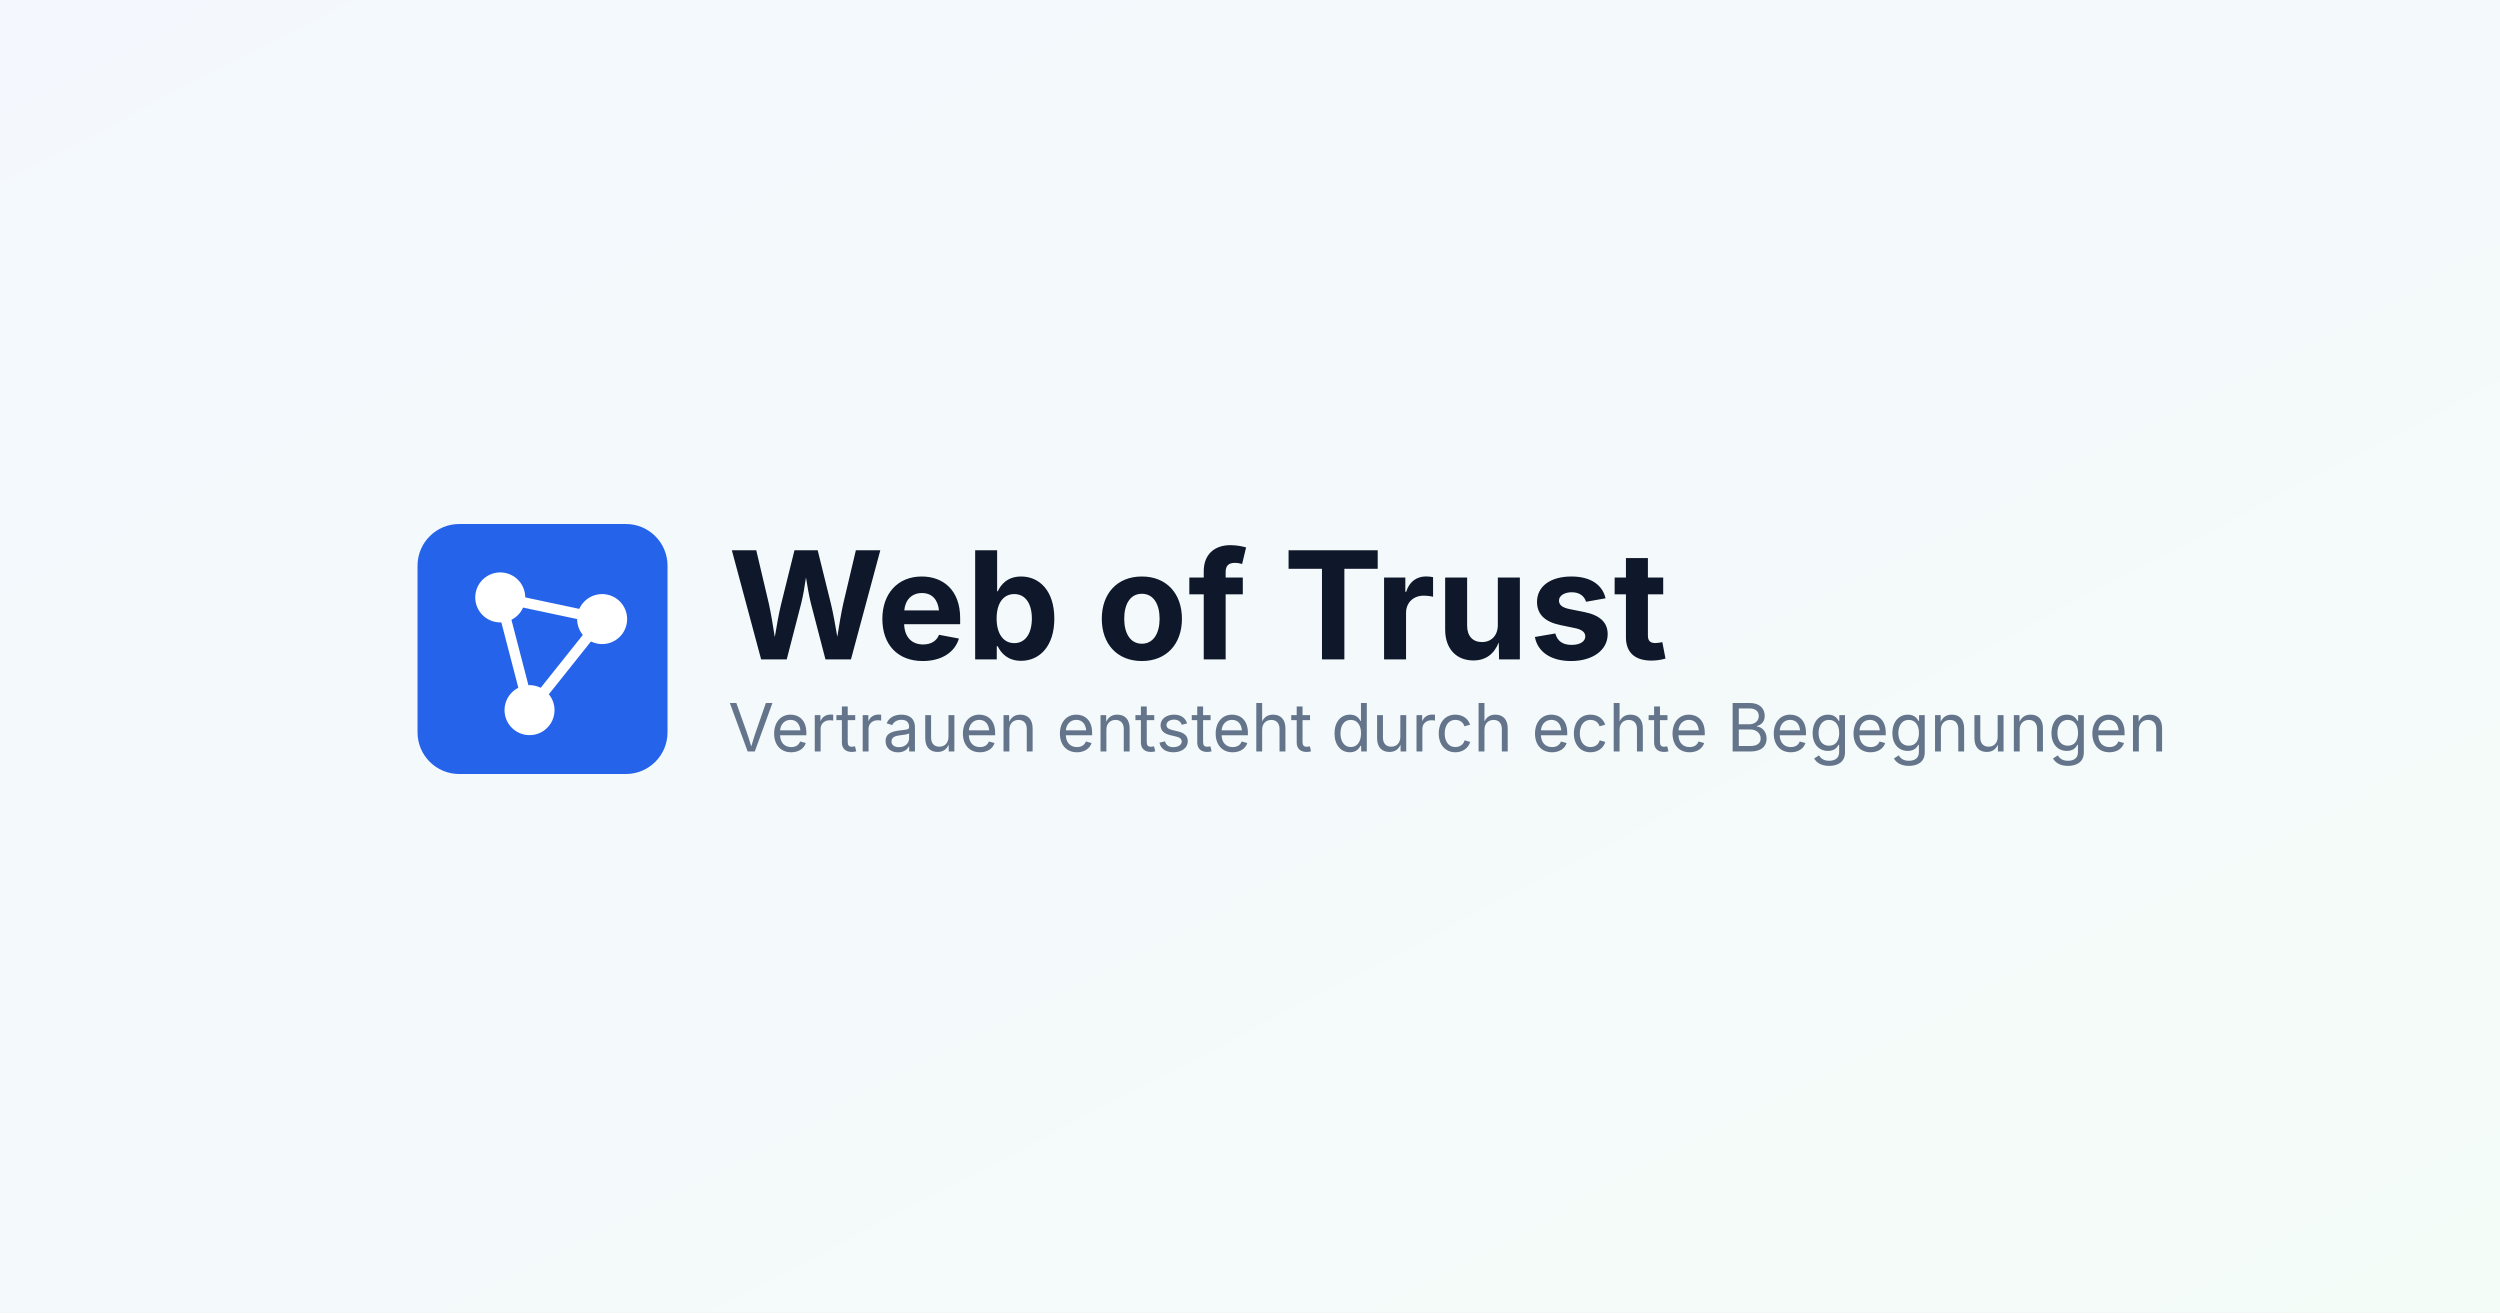
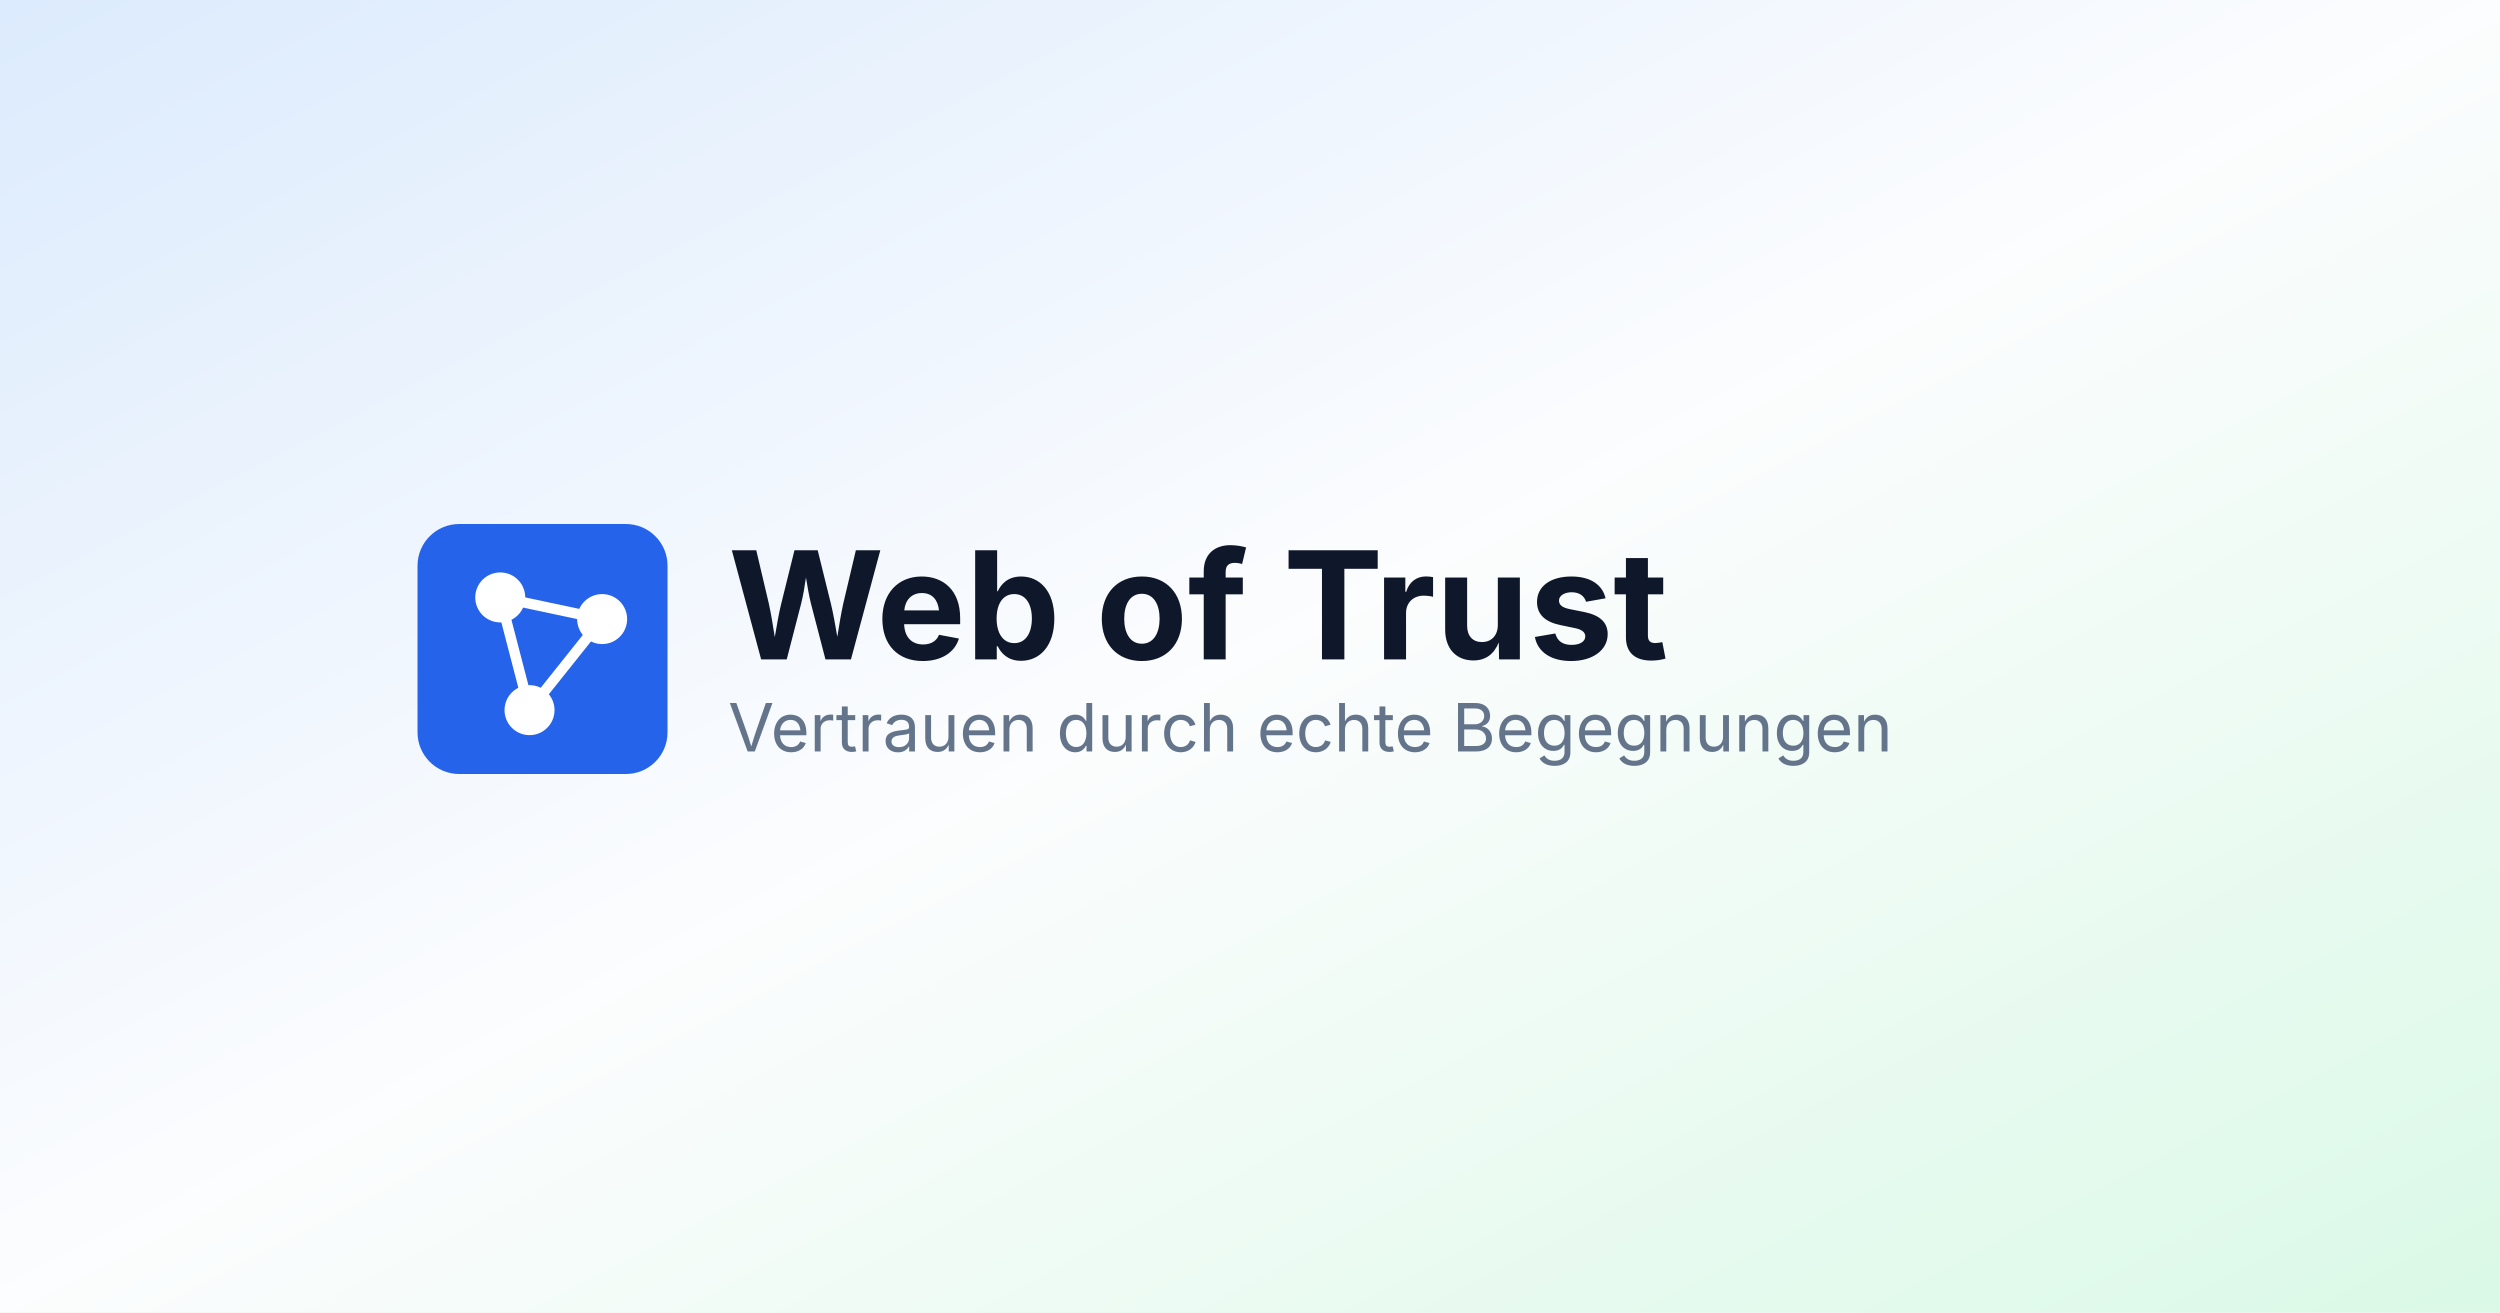
<svg xmlns="http://www.w3.org/2000/svg" width="1200" height="630" viewBox="0 0 1200 630" version="1.1" id="svg35">
  <rect width="1200" height="630" fill="#f8fafc" id="rect2" />
  <rect width="1200" height="630" fill="url(#gradient)" opacity="0.5" id="rect4" />
  <defs id="defs11">
    <linearGradient id="gradient" x1="0%" y1="0%" x2="100%" y2="100%">
-       <stop offset="0%" style="stop-color:#eff6ff;stop-opacity:1" id="stop6" />
-       <stop offset="100%" style="stop-color:#f0fdf4;stop-opacity:1" id="stop8" />
+       <stop offset="0%" style="stop-color:#bfdbfe;stop-opacity:1" id="stop6" />
+       <stop offset="50%" style="stop-color:#ffffff;stop-opacity:1" id="stop7" />
+       <stop offset="100%" style="stop-color:#bbf7d0;stop-opacity:1" id="stop8" />
    </linearGradient>
  </defs>
  <g transform="translate(200, 200)" id="g33">
    <rect x="0.412" y="51.525" width="120" height="120" rx="20" ry="20" fill="#2563eb" id="rect13" />
    <g transform="rotate(12,-500.3402,343.1512)" id="g27">
      <circle cx="-25" cy="-20" r="12" fill="#ffffff" id="circle15" />
      <circle cx="25" cy="-20" r="12" fill="#ffffff" id="circle17" />
      <circle cx="0" cy="30" r="12" fill="#ffffff" id="circle19" />
      <line x1="-25" y1="-20" x2="25" y2="-20" stroke="#ffffff" stroke-width="5" id="line21" />
      <line x1="-25" y1="-20" x2="0" y2="30" stroke="#ffffff" stroke-width="5" id="line23" />
      <line x1="25" y1="-20" x2="0" y2="30" stroke="#ffffff" stroke-width="5" id="line25" />
    </g>
    <text x="149.567" y="116.515" font-family="Inter, '-apple-system', BlinkMacSystemFont, sans-serif" font-size="72px" font-weight="700" fill="#0f172a" id="text29">Web of Trust</text>
-     <text x="149.504" y="160.72" font-family="Inter, '-apple-system', BlinkMacSystemFont, sans-serif" font-size="36px" font-weight="400" fill="#64748b" id="text31" style="font-size:32px">Vertrauen entsteht durch echte Begegnungen</text>
+     <text x="149.504" y="160.72" font-family="Inter, '-apple-system', BlinkMacSystemFont, sans-serif" font-size="36px" font-weight="400" fill="#64748b" id="text31" style="font-size:32px">Vertrauen durch echte Begegnungen</text>
  </g>
</svg>
